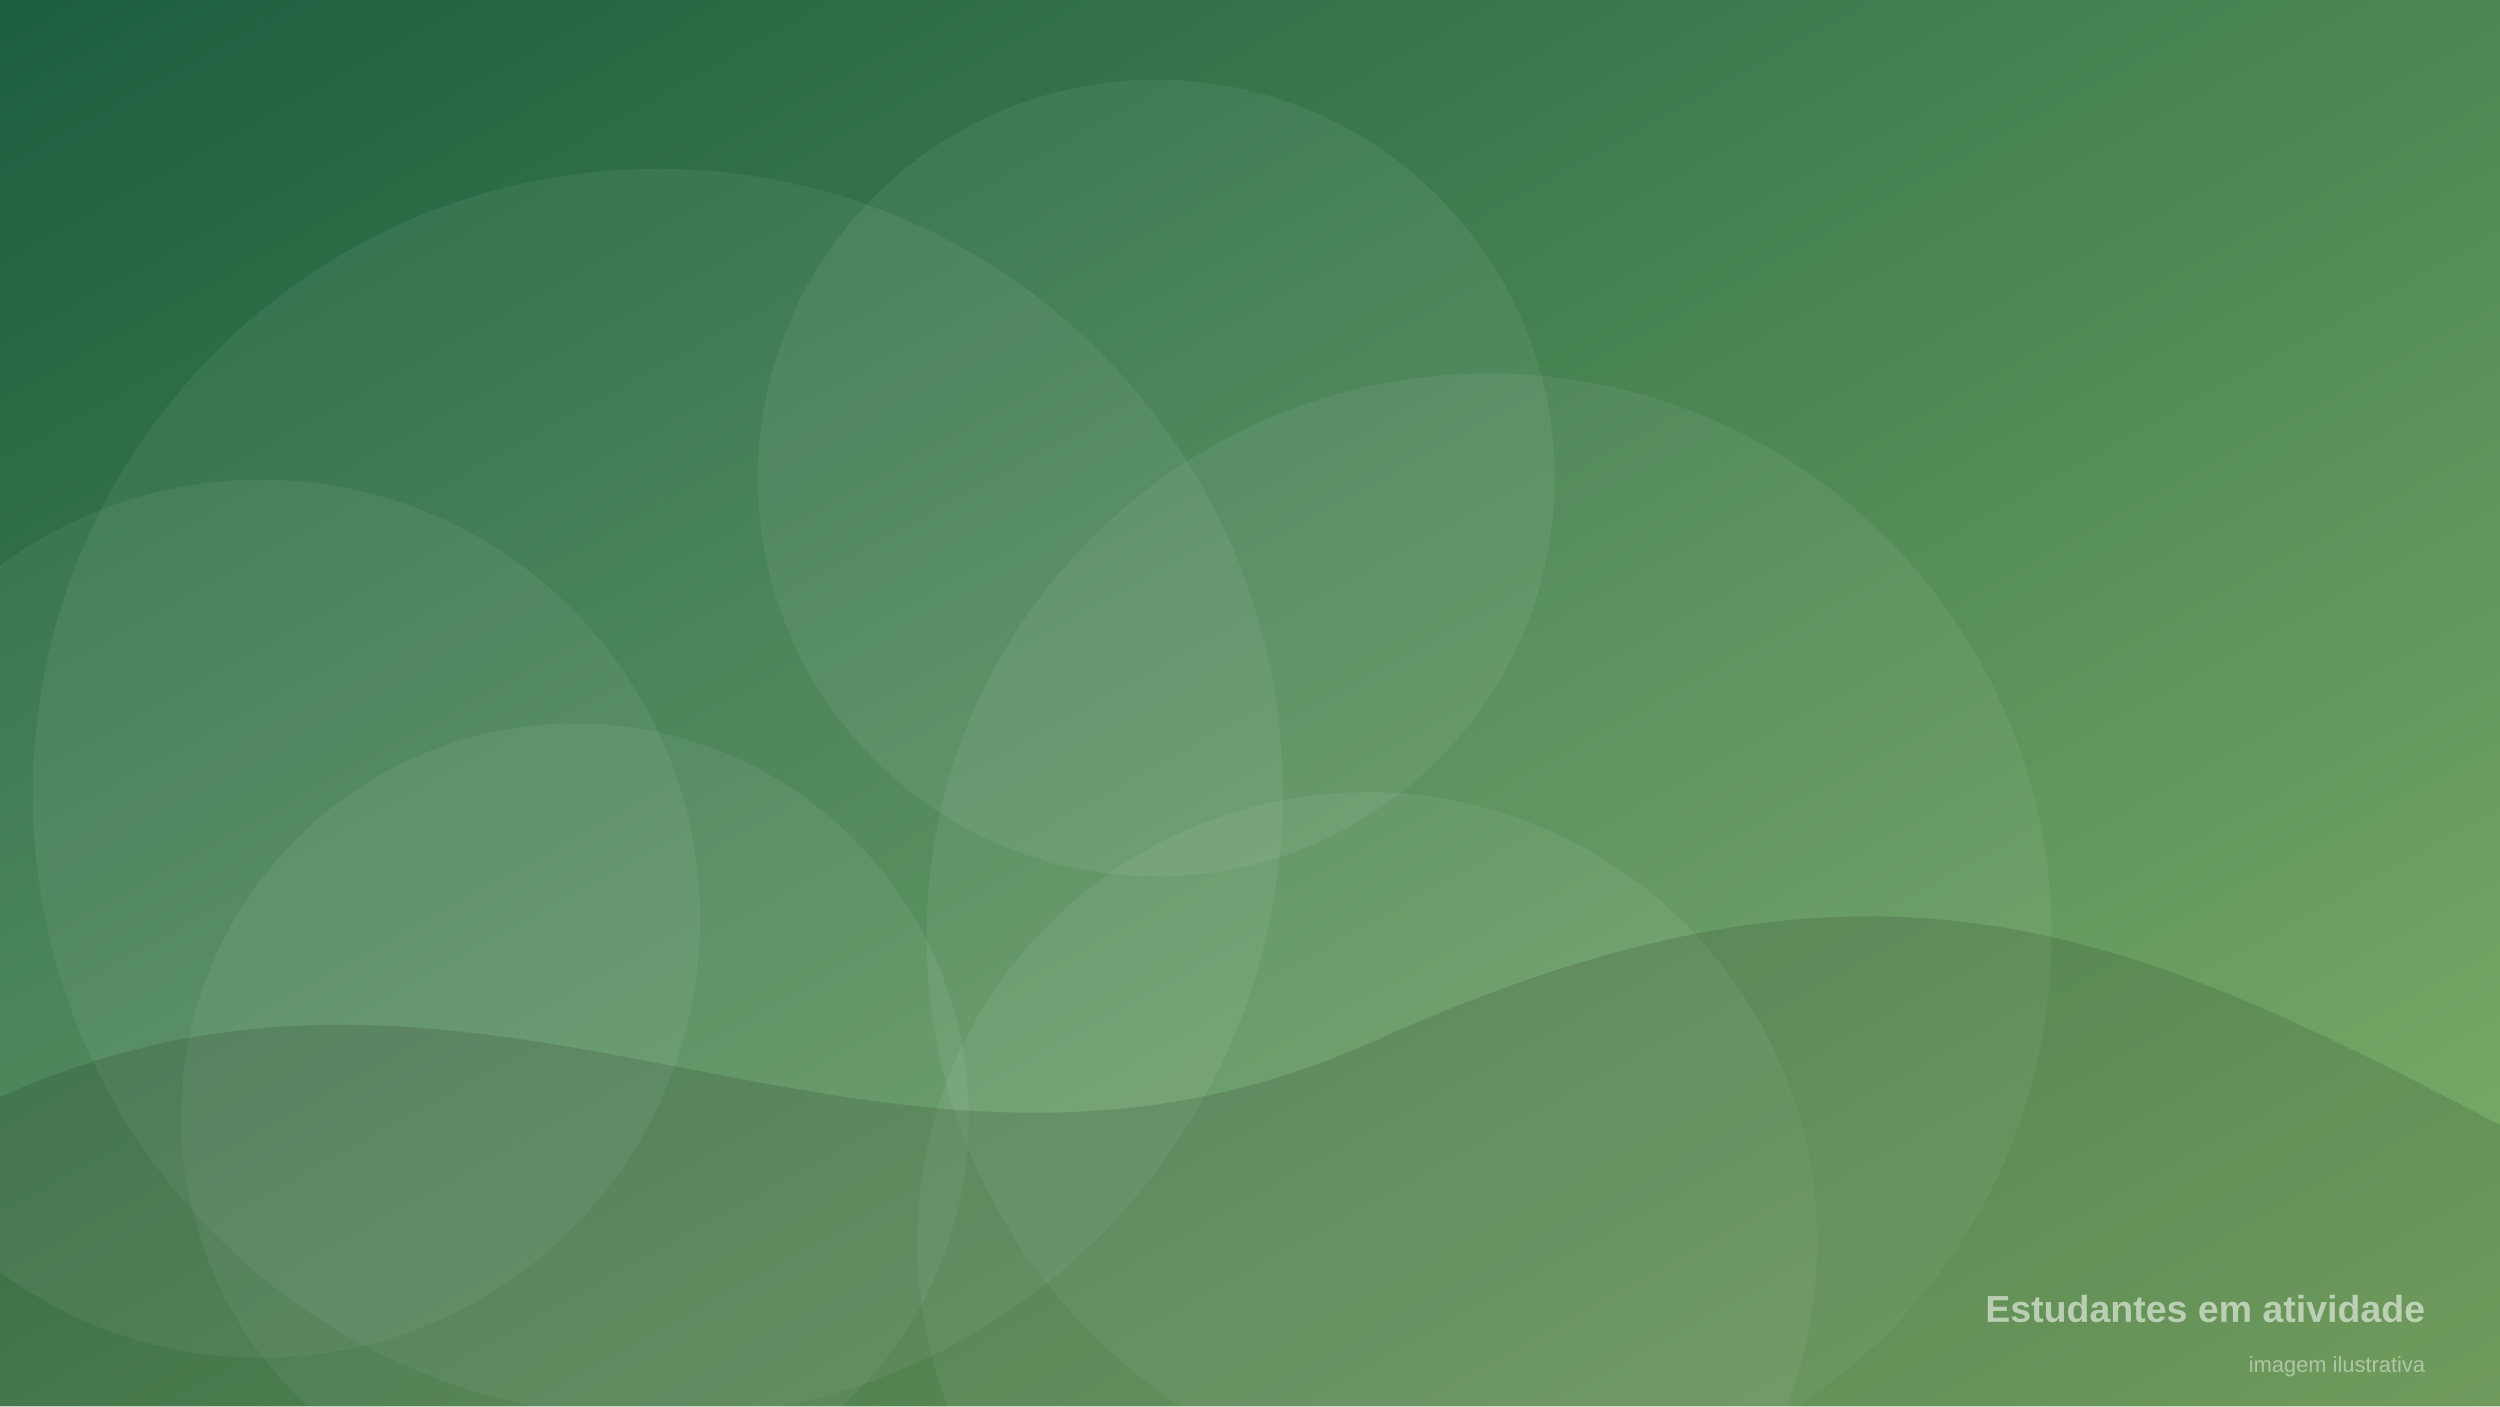
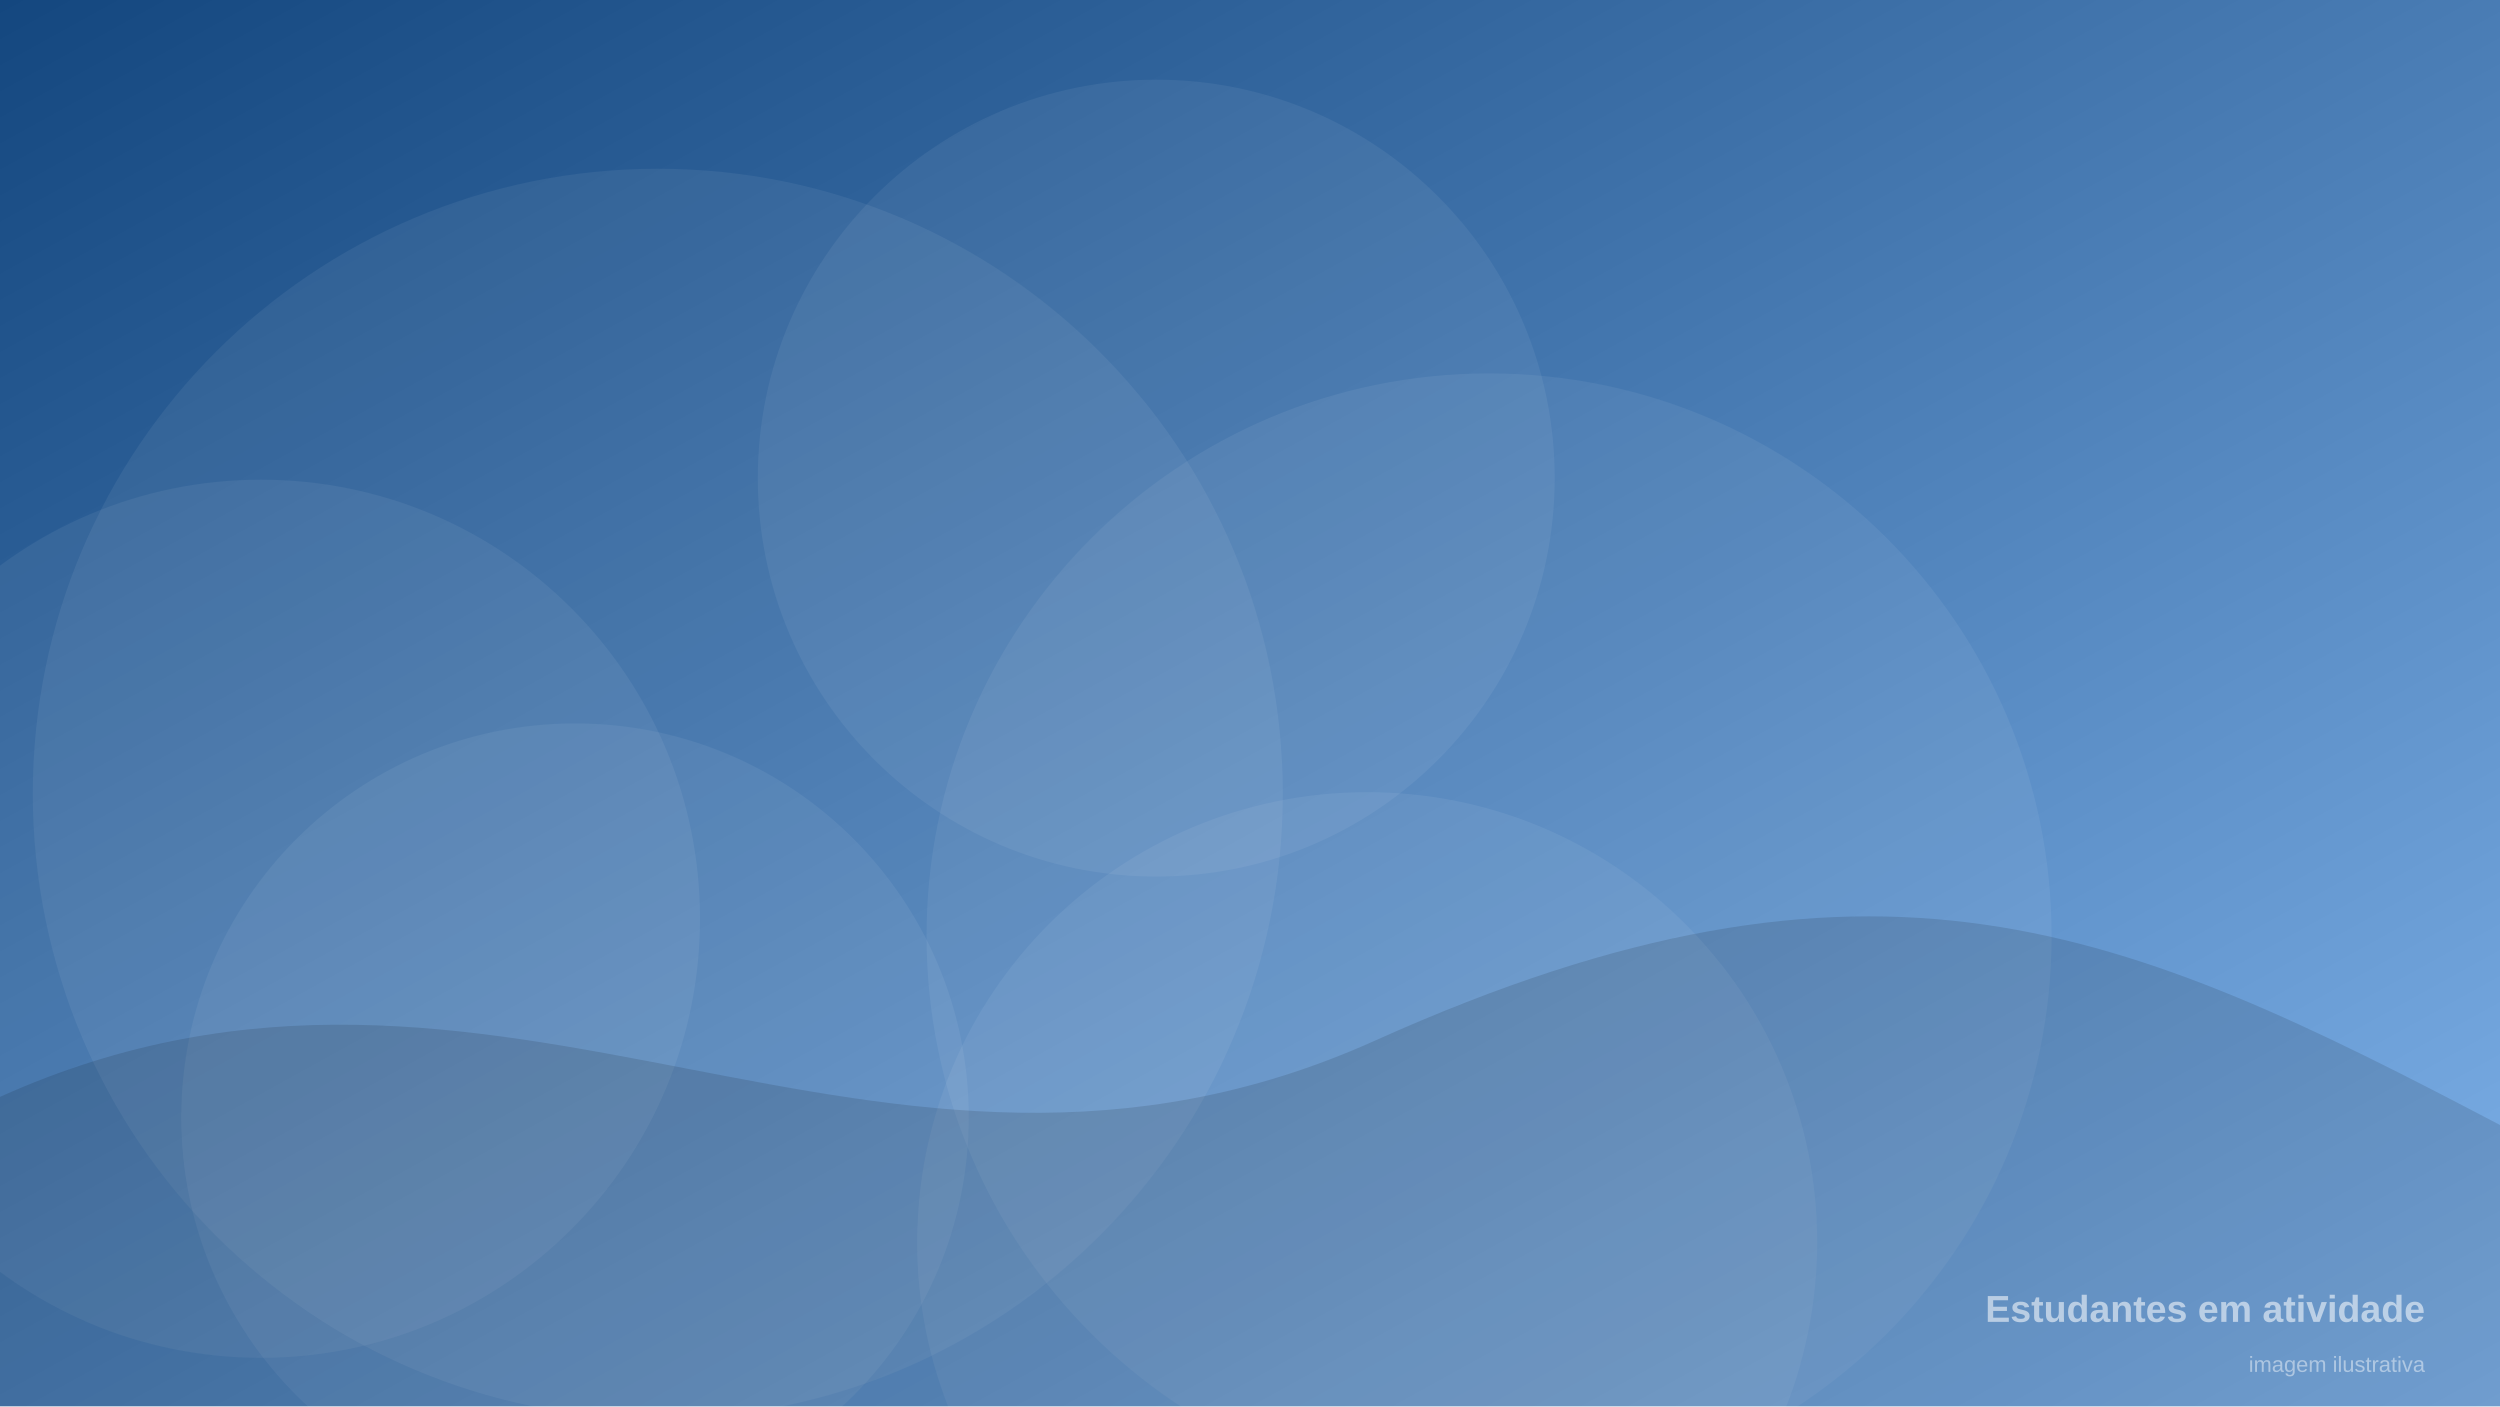
<svg xmlns="http://www.w3.org/2000/svg" width="1600" height="900" viewBox="0 0 1600 900" role="img" aria-label="Estudantes em atividade">
  <defs>
    <linearGradient id="g" x1="0" y1="0" x2="1" y2="1">
-       <stop offset="0" stop-color="#1b5e3f" />
-       <stop offset="1" stop-color="#7fb069" />
+       <stop offset="0" stop-color="#14477f" />
+       <stop offset="1" stop-color="#7fb2ea" />
    </linearGradient>
  </defs>
  <rect width="1600" height="900" fill="url(#g)" />
  <circle cx="421" cy="508" r="400" fill="#ffffff" opacity="0.06" />
  <circle cx="875" cy="795" r="288" fill="#ffffff" opacity="0.06" />
  <circle cx="953" cy="599" r="360" fill="#ffffff" opacity="0.06" />
  <circle cx="740" cy="306" r="255" fill="#ffffff" opacity="0.06" />
  <circle cx="368" cy="715" r="252" fill="#ffffff" opacity="0.06" />
  <circle cx="167" cy="588" r="281" fill="#ffffff" opacity="0.06" />
  <path d="M0 702 C 320 558, 560 810, 880 666 S 1360 594, 1600 720 L 1600 900 L 0 900 Z" fill="#000" opacity="0.12" />
  <g font-family="Montserrat, Arial, sans-serif" text-anchor="end" fill="#ffffff">
    <text x="1552" y="846" font-size="24" font-weight="700" opacity="0.55">Estudantes em atividade</text>
    <text x="1552" y="878" font-size="14" opacity="0.45">imagem ilustrativa</text>
  </g>
</svg>
